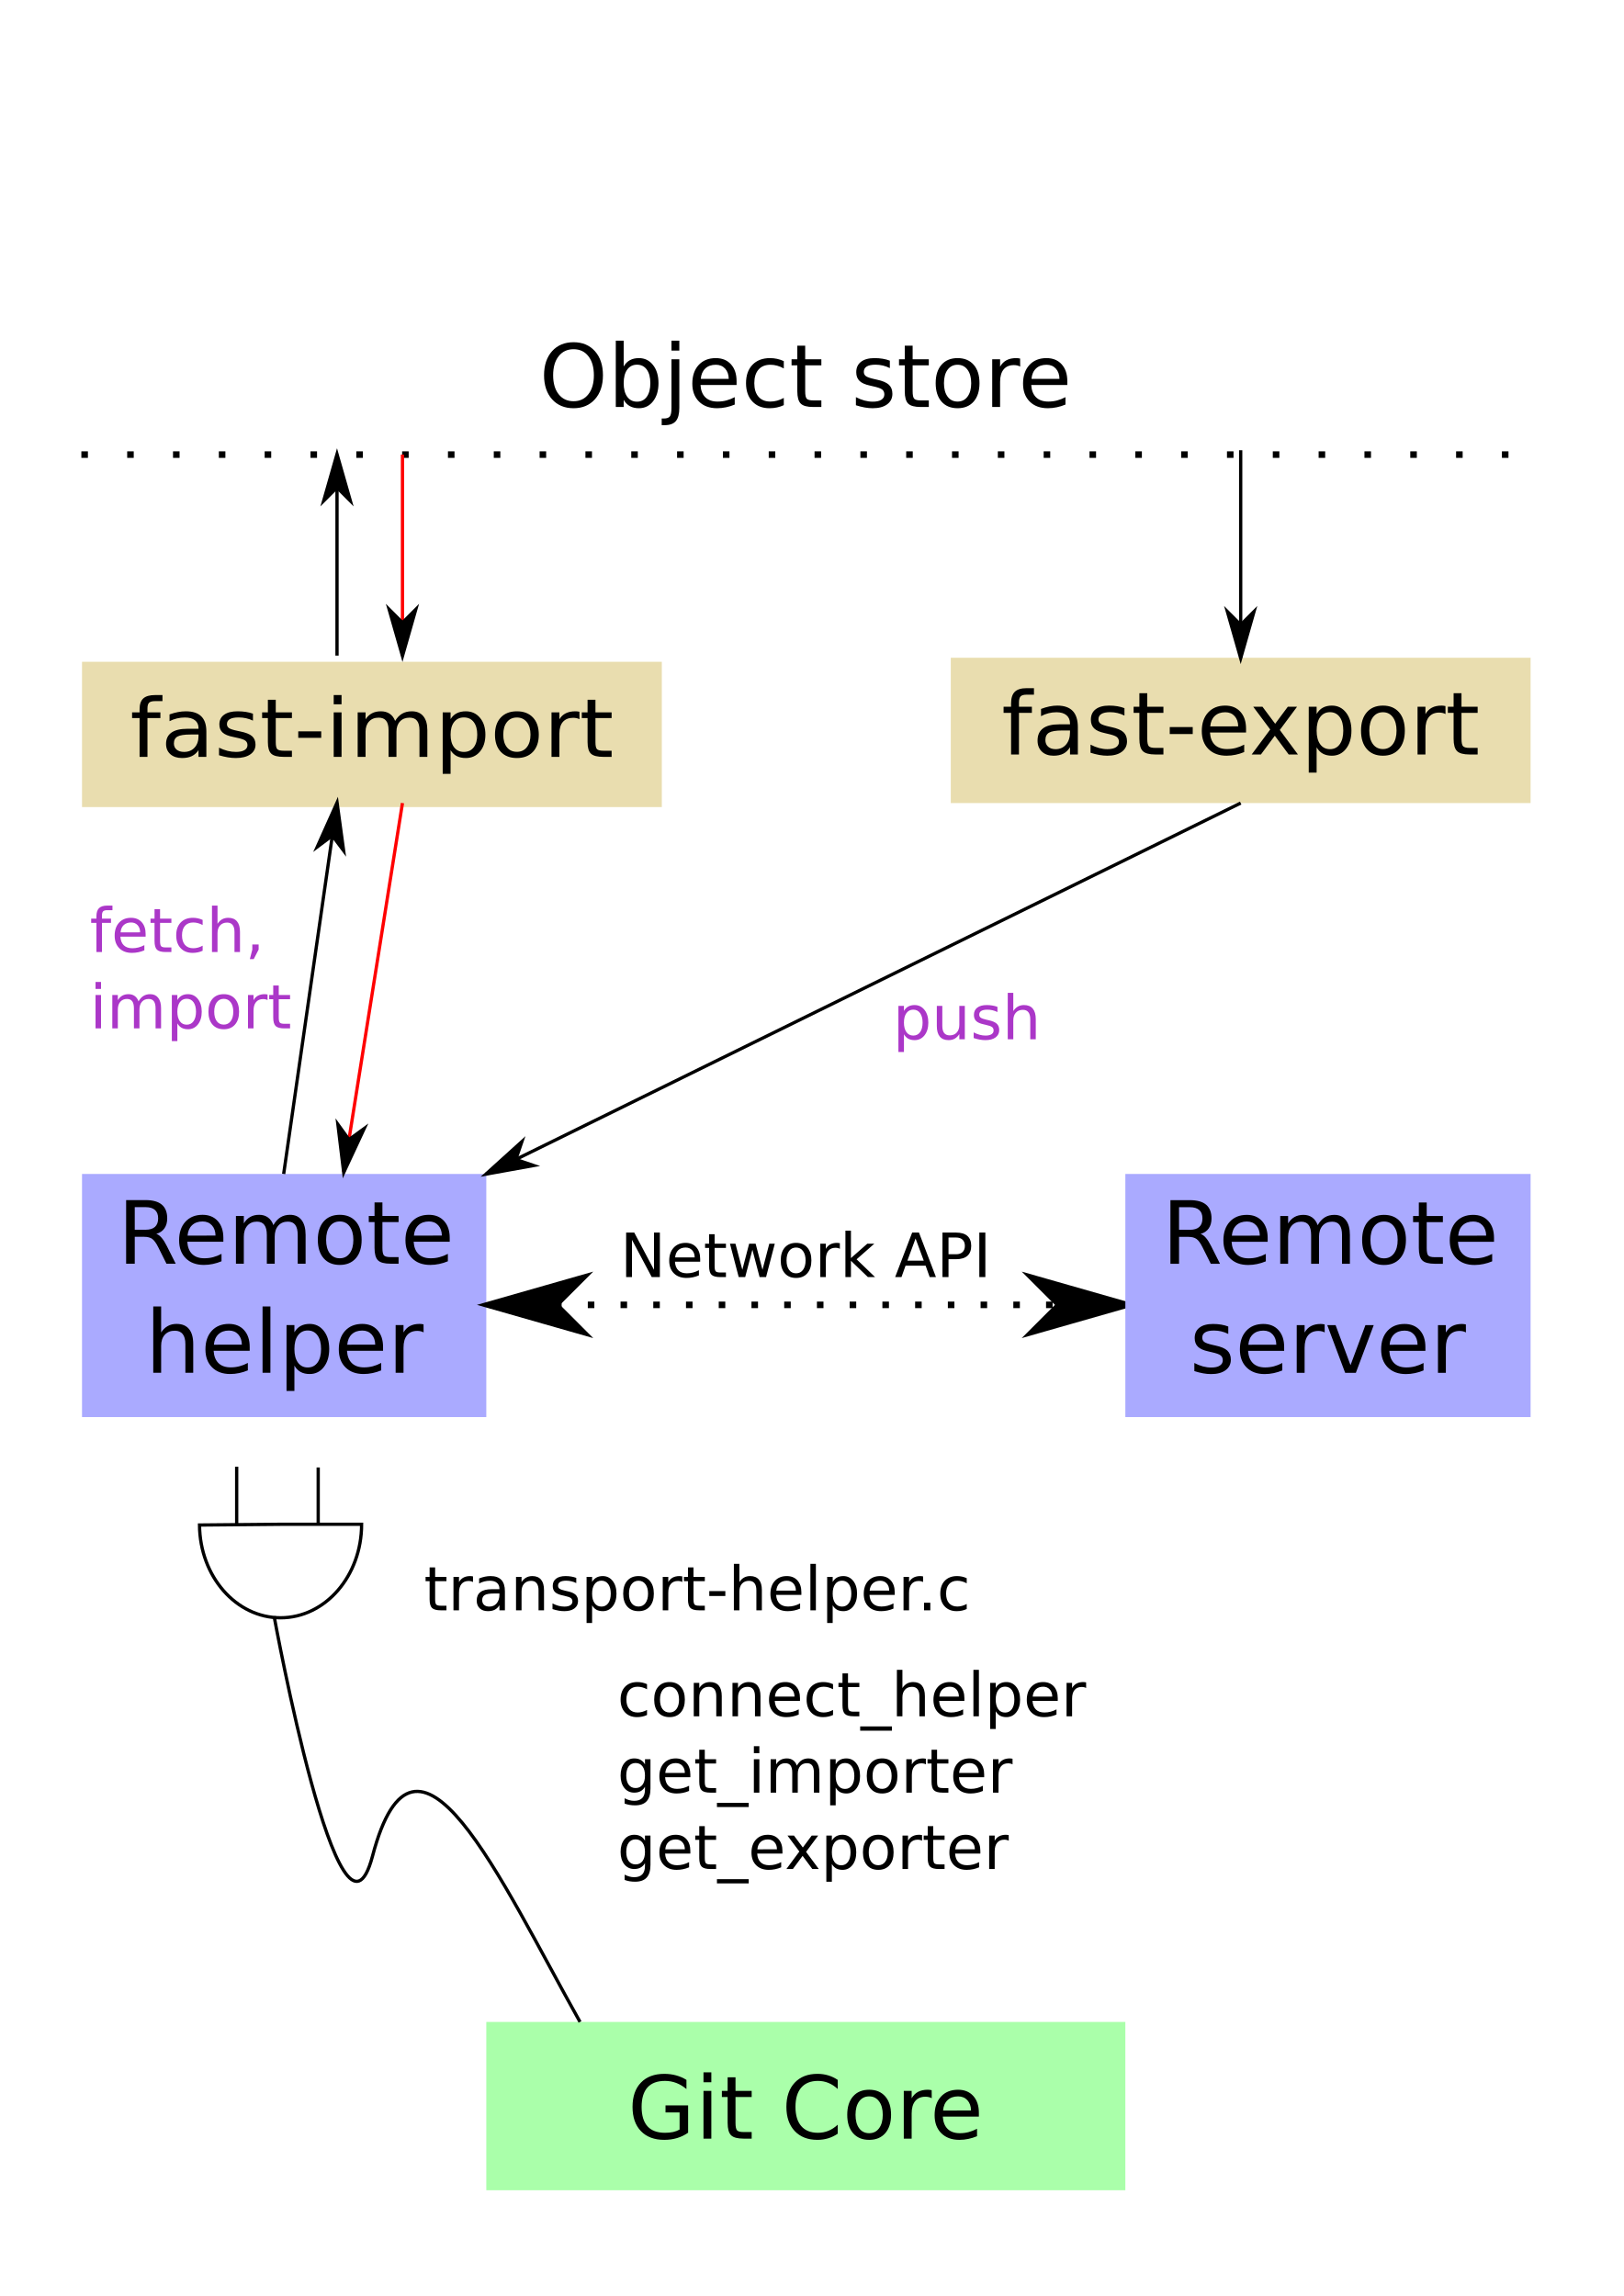
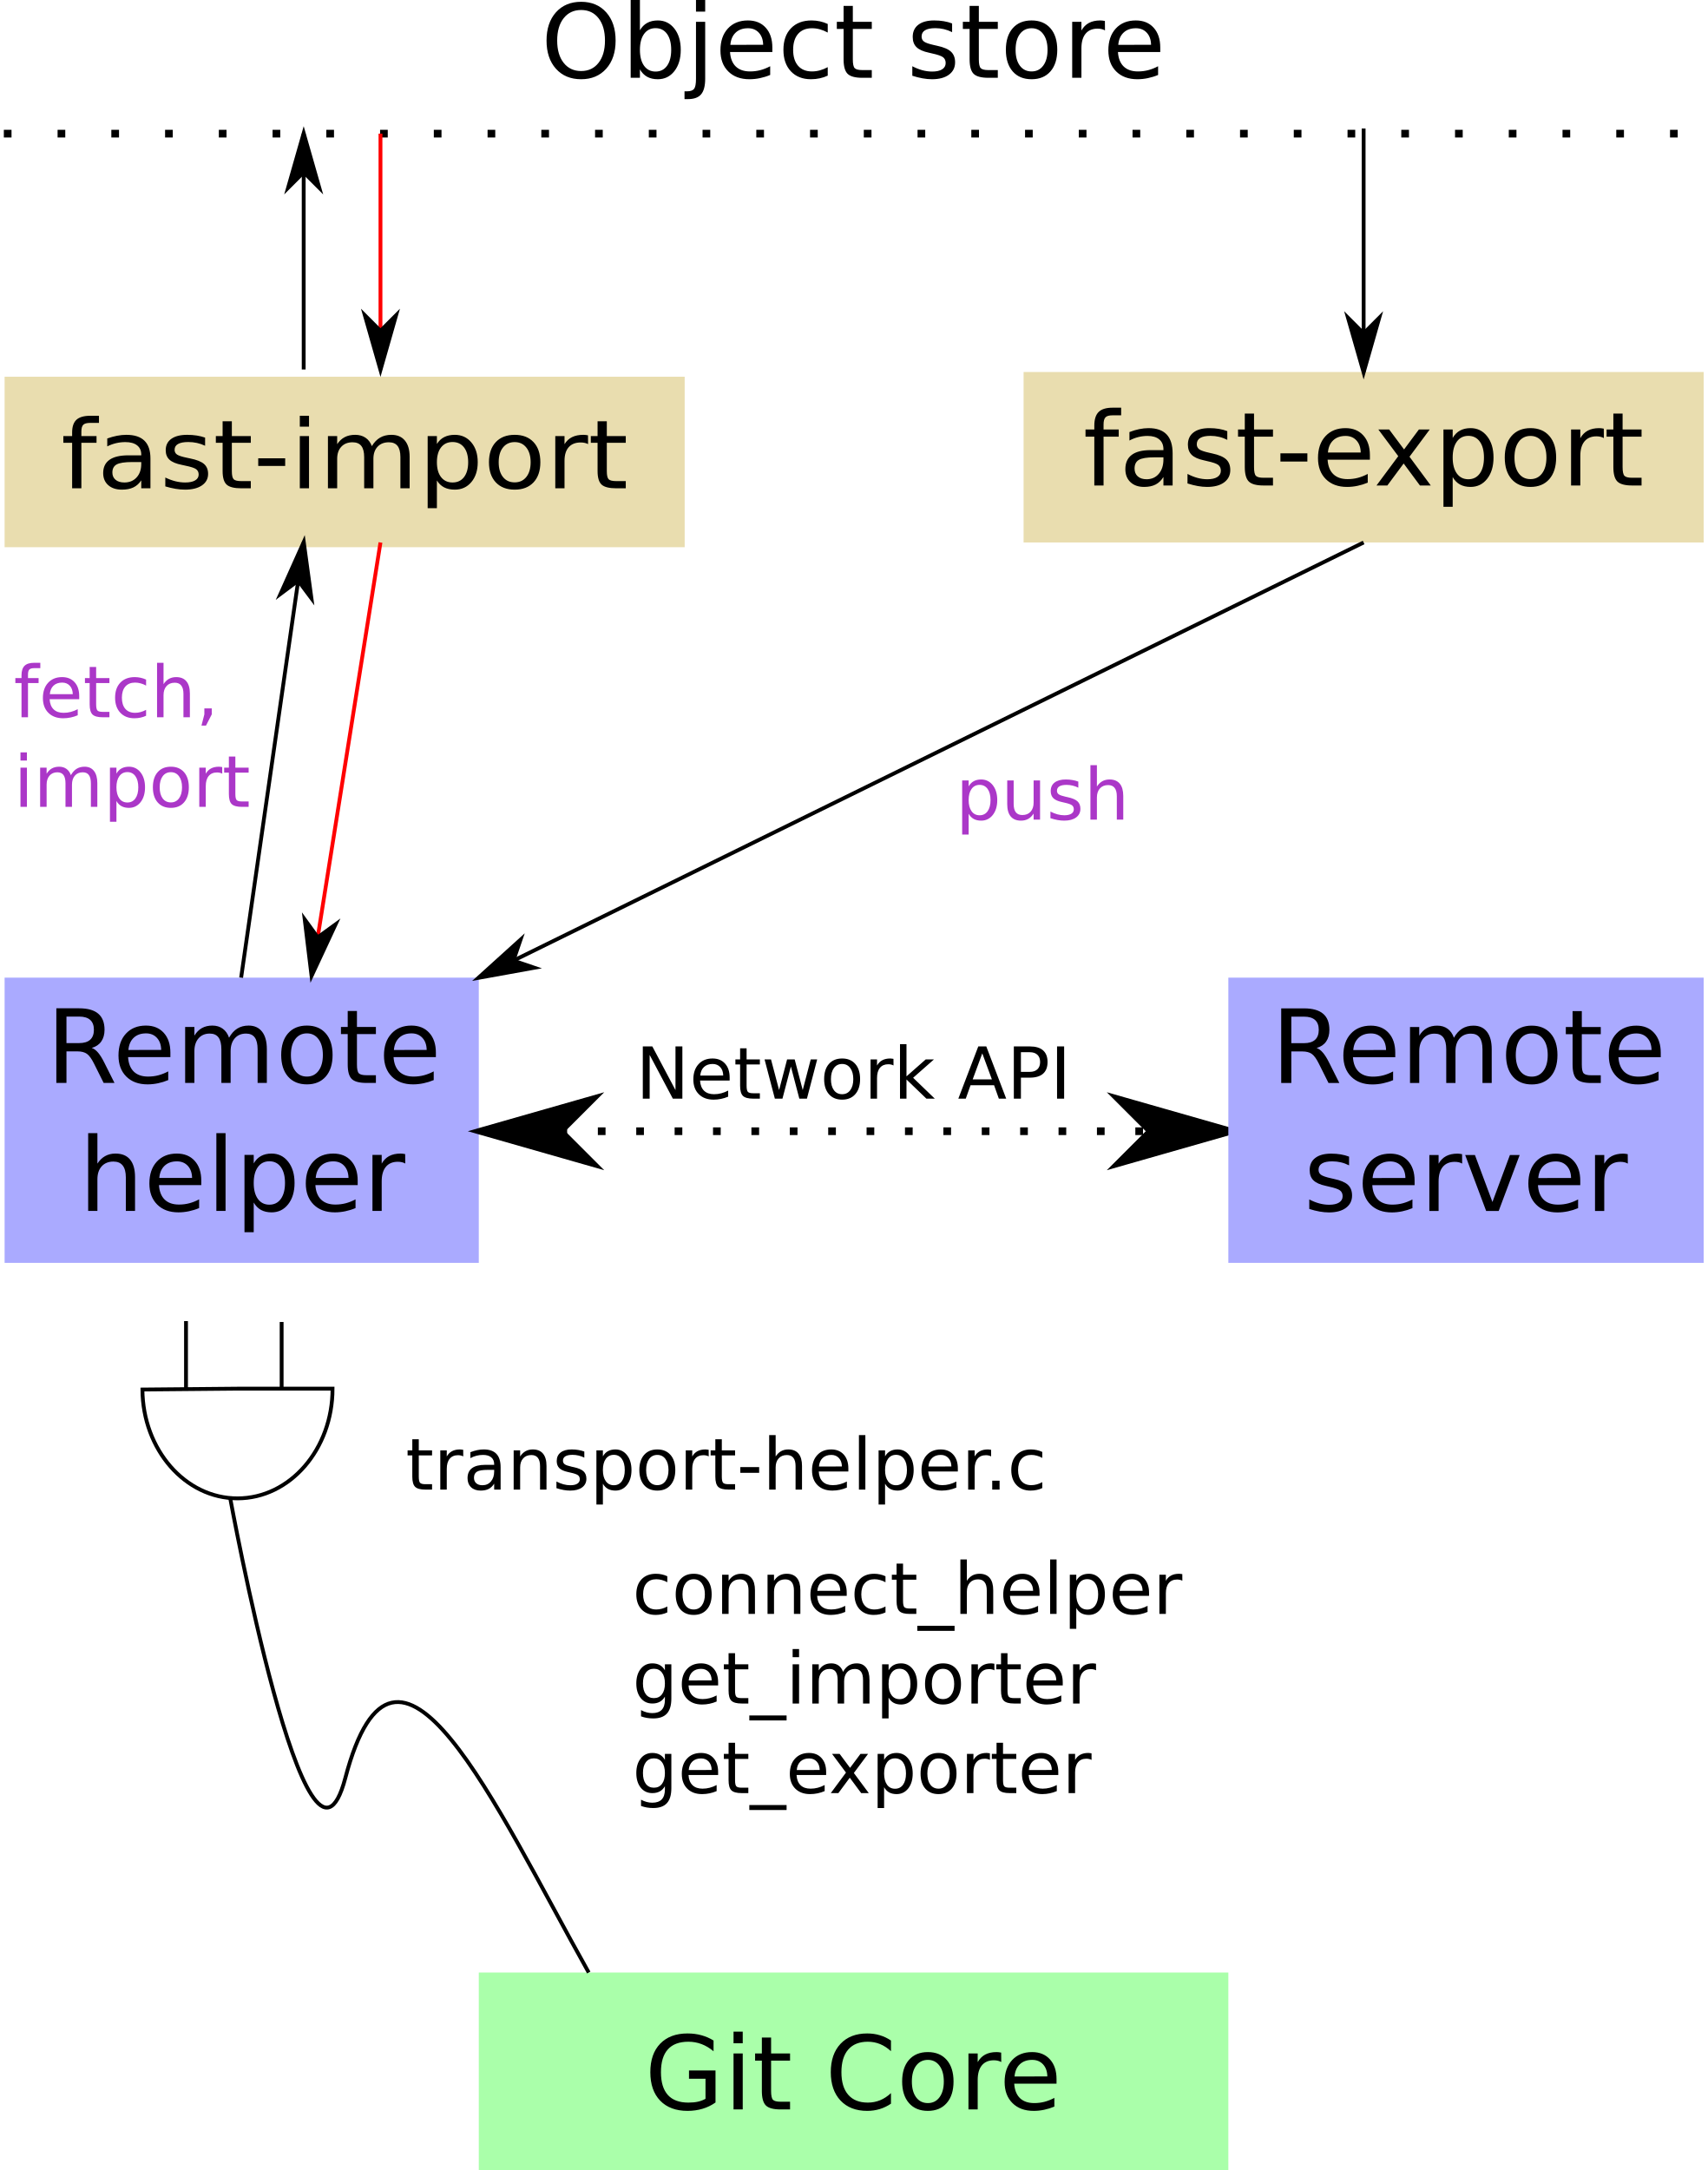
- <svg xmlns="http://www.w3.org/2000/svg" width="744.094" height="1052.362" id="svg2" version="1.1">
+ <svg xmlns="http://www.w3.org/2000/svg" width="667" height="847.736" id="svg2" version="1.1">
  <defs id="defs4">
-     <marker orient="auto" refY="0.0" refX="0.0" id="Arrow1Lstart" style="overflow:visible">
-       <path id="path3707" d="M 0.0,0.0 L 5.0,-5.0 L -12.5,0.0 L 5.0,5.0 L 0.0,0.0 z " style="fill-rule:evenodd;stroke:#000000;stroke-width:1.0pt;marker-start:none" transform="scale(0.8) translate(12.5,0)" />
+     <marker orient="auto" refY="0" refX="0" id="Arrow1Lstart" style="overflow:visible">
+       <path id="path3707" d="M 0,0 5,-5 -12.5,0 5,5 0,0 z" style="fill-rule:evenodd;stroke:#000000;stroke-width:1pt;marker-start:none" transform="matrix(0.8,0,0,0.8,10,0)" />
    </marker>
-     <marker orient="auto" refY="0.0" refX="0.0" id="Arrow1Lend" style="overflow:visible;">
-       <path id="path3710" d="M 0.0,0.0 L 5.0,-5.0 L -12.5,0.0 L 5.0,5.0 L 0.0,0.0 z " style="fill-rule:evenodd;stroke:#000000;stroke-width:1.0pt;marker-start:none;" transform="scale(0.8) rotate(180) translate(12.5,0)" />
+     <marker orient="auto" refY="0" refX="0" id="Arrow1Lend" style="overflow:visible">
+       <path id="path3710" d="M 0,0 5,-5 -12.5,0 5,5 0,0 z" style="fill-rule:evenodd;stroke:#000000;stroke-width:1pt;marker-start:none" transform="matrix(-0.8,0,0,-0.8,-10,0)" />
    </marker>
    <marker orient="auto" refY="0" refX="0" id="Arrow1Lend-0" style="overflow:visible">
      <path id="path3710-6" d="M 0,0 5,-5 -12.5,0 5,5 0,0 z" style="fill-rule:evenodd;stroke:#000000;stroke-width:1pt;marker-start:none" transform="matrix(-0.8,0,0,-0.8,-10,0)" />
    </marker>
  </defs>
-   <g id="layer1">
+   <g id="layer1" transform="translate(-35.78571,-156.1513)">
    <g id="g5363" transform="translate(2.7832031e-6,-36.42007)">
      <rect y="963.164" x="222.857" height="77.143" width="292.857" id="rect2816" style="fill:#aaffaa;fill-opacity:1;stroke:none" />
      <text id="text2818" y="1016.648" x="287.626" style="font-size:40px;font-style:normal;font-weight:normal;fill:#000000;fill-opacity:1;stroke:none;font-family:Bitstream Vera Sans" xml:space="preserve">
        <tspan y="1016.648" x="287.626" id="tspan2820">Git Core</tspan>
      </text>
    </g>
    <g id="g2852" transform="translate(28.57143,154.2857)">
      <path id="path2822" d="m 97.046,586.551 c 0,0 30.308,166.027 45.095,109.893 20,-75.925 58.244,10.287 95.098,76.014" style="fill:none;stroke:#000000;stroke-width:1.5;stroke-linecap:butt;stroke-linejoin:miter;stroke-miterlimit:4;stroke-opacity:1;stroke-dasharray:none" />
      <path transform="translate(0,-8)" d="m 137.143,552.362 c 0,23.669 -16.629,42.857 -37.143,42.857 -20.399,0 -36.98,-18.982 -37.142,-42.518 L 100,552.362 z" id="path2824" style="fill:none;stroke:#000000;stroke-width:1.5;stroke-miterlimit:4;stroke-dasharray:none" />
      <path id="path2828" d="m 79.892,544.122 0,-26.154" style="fill:none;stroke:#000000;stroke-width:1.5;stroke-linecap:butt;stroke-linejoin:miter;stroke-miterlimit:4;stroke-opacity:1;stroke-dasharray:none" />
      <path id="path2828-5" d="m 117.251,544.47 0,-26.154" style="fill:none;stroke:#000000;stroke-width:1.5;stroke-linecap:butt;stroke-linejoin:miter;stroke-miterlimit:4;stroke-opacity:1;stroke-dasharray:none" />
    </g>
    <g id="g4524" transform="translate(-3.8146973e-6,1.7492189e-6)">
      <rect y="538.076" x="37.584" height="111.429" width="185.273" id="rect3630" style="fill:#aaaaff;stroke:none" />
      <text id="text3632" y="579.211" x="53.877" style="font-size:40px;font-style:normal;font-weight:normal;fill:#000000;fill-opacity:1;stroke:none;font-family:Bitstream Vera Sans" xml:space="preserve">
        <tspan y="579.211" x="53.877" id="tspan3634">Remote</tspan>
        <tspan id="tspan3636" y="629.211" x="53.877"> helper</tspan>
      </text>
    </g>
    <g id="g3697" transform="matrix(1,0,0,0.932358,-285.273,97.33465)">
      <rect y="220.934" x="322.857" height="71.429" width="265.714" id="rect3642" style="fill:#e9ddaf;fill-opacity:1;stroke:none" />
      <text id="text3644" y="267.683" x="344.884" style="font-size:40px;font-style:normal;font-weight:normal;fill:#000000;fill-opacity:1;stroke:none;font-family:Bitstream Vera Sans" xml:space="preserve">
        <tspan y="267.683" x="344.884" id="tspan3646">fast-import</tspan>
      </text>
    </g>
    <g id="g3692" transform="translate(157.1429,-14.28572)">
      <rect y="315.765" x="278.571" height="66.597" width="265.714" id="rect3642-0" style="fill:#e9ddaf;fill-opacity:1;stroke:none" />
      <text id="text3644-3" y="360.099" x="301.848" style="font-size:40px;font-style:normal;font-weight:normal;fill:#000000;fill-opacity:1;stroke:none;font-family:Bitstream Vera Sans" xml:space="preserve">
        <tspan y="360.099" x="301.848" id="tspan3646-6">fast-export</tspan>
      </text>
    </g>
    <text xml:space="preserve" style="font-size:40px;font-style:normal;font-weight:normal;fill:#000000;fill-opacity:1;stroke:none;font-family:Bitstream Vera Sans" x="194.286" y="738.076" id="text3676">
      <tspan id="tspan3678" x="194.286" y="738.076" style="font-size:28px">transport-helper.c</tspan>
    </text>
    <text xml:space="preserve" style="font-size:40px;font-style:normal;font-weight:normal;fill:#000000;fill-opacity:1;stroke:none;font-family:Bitstream Vera Sans" x="282.857" y="786.648" id="text3680">
      <tspan id="tspan3682" x="282.857" y="786.648" style="font-size:28px">connect_helper</tspan>
      <tspan x="282.857" y="821.648" id="tspan3684" style="font-size:28px">get_importer</tspan>
      <tspan x="282.857" y="856.648" id="tspan3688" style="font-size:28px">get_exporter</tspan>
    </text>
-     <path style="fill:#000000;stroke:#000000;stroke-width:3;stroke-linecap:butt;stroke-linejoin:miter;stroke-miterlimit:4;stroke-opacity:1;stroke-dasharray:3,12;stroke-dashoffset:0;marker-start:url(#Arrow1Lstart);marker-mid:none;marker-end:url(#Arrow1Lend)" d="m 224.375,598.076 291.339,0" id="path3702" />
+     <path style="fill:#000000;stroke:#000000;stroke-width:3;stroke-linecap:butt;stroke-linejoin:miter;stroke-miterlimit:4;stroke-opacity:1;stroke-dasharray:3, 12;stroke-dashoffset:0;marker-start:url(#Arrow1Lstart);marker-mid:none;marker-end:url(#Arrow1Lend)" d="m 224.375,598.076 291.339,0" id="path3702" />
    <g id="g5403">
      <rect y="538.076" x="515.714" height="111.429" width="185.714" id="rect3630-0" style="fill:#aaaaff;stroke:none" />
      <text id="text3632-6" y="579.237" x="532.448" style="font-size:40px;font-style:normal;font-weight:normal;fill:#000000;fill-opacity:1;stroke:none;font-family:Bitstream Vera Sans" xml:space="preserve">
        <tspan y="579.237" x="532.448" id="tspan3634-3">Remote</tspan>
        <tspan id="tspan3636-2" y="629.237" x="532.448"> server</tspan>
      </text>
    </g>
    <path id="path5396" d="m 37.286,208.362 664,0" style="fill:none;stroke:#000000;stroke-width:3;stroke-linecap:butt;stroke-linejoin:miter;stroke-miterlimit:4;stroke-opacity:1;stroke-dasharray:3, 18;stroke-dashoffset:0" />
    <text id="text4564" y="585.35" x="284.192" style="font-size:40px;font-style:normal;font-weight:normal;fill:#000000;fill-opacity:1;stroke:none;font-family:Bitstream Vera Sans" xml:space="preserve">
      <tspan style="font-size:28px" y="585.35" x="284.192" id="tspan4566">Network API</tspan>
    </text>
    <path id="path4570" d="m 130,538.076 24.441,-170" style="fill:none;stroke:#000000;stroke-width:1.5;stroke-linecap:butt;stroke-linejoin:miter;stroke-miterlimit:4;stroke-opacity:1;stroke-dasharray:none;marker-mid:none;marker-end:url(#Arrow1Lend)" />
-     <path id="path4572" d="m 222.857,538.076 345.714,-170" style="fill:none;stroke:#000000;stroke-width:1.5;stroke-linecap:butt;stroke-linejoin:miter;stroke-miterlimit:4;stroke-opacity:1;stroke-dasharray:none;marker-end:none;marker-start:url(#Arrow1Lstart)" />
+     <path id="path4572" d="m 222.857,538.076 345.714,-170" style="fill:none;stroke:#000000;stroke-width:1.5;stroke-linecap:butt;stroke-linejoin:miter;stroke-miterlimit:4;stroke-opacity:1;stroke-dasharray:none;marker-start:url(#Arrow1Lstart);marker-end:none" />
    <text xml:space="preserve" style="font-size:40px;font-style:normal;font-weight:normal;fill:#ab37c8;fill-opacity:1;stroke:none;font-family:Bitstream Vera Sans" x="409.171" y="476.35" id="text5370">
      <tspan id="tspan5372" x="409.171" y="476.35" style="font-size:28px;fill:#ab37c8">push</tspan>
    </text>
    <text xml:space="preserve" style="font-size:40px;font-style:normal;font-weight:normal;fill:#ab37c8;fill-opacity:1;stroke:none;font-family:Bitstream Vera Sans" x="41.143" y="436.362" id="text5374">
      <tspan id="tspan5376" x="41.143" y="436.362" style="font-size:28px;fill:#ab37c8">fetch,</tspan>
      <tspan x="41.143" y="471.362" id="tspan5378" style="font-size:28px;fill:#ab37c8">import</tspan>
    </text>
    <text xml:space="preserve" style="font-size:40px;font-style:normal;font-weight:normal;fill:#000000;fill-opacity:1;stroke:none;font-family:Bitstream Vera Sans" x="247.079" y="186.542" id="text5409">
      <tspan id="tspan5411" x="247.079" y="186.542">Object store</tspan>
    </text>
-     <path id="path4570-1" d="M 157.547,537.219 184.441,368.076" style="fill:none;stroke:#ff0000;stroke-width:1.5;stroke-linecap:butt;stroke-linejoin:miter;stroke-miterlimit:4;stroke-opacity:1;stroke-dasharray:none;marker-mid:none;marker-end:none;marker-start:url(#Arrow1Lstart)" />
-     <path style="fill:none;stroke:#000000;stroke-width:1.5;stroke-linecap:butt;stroke-linejoin:miter;stroke-opacity:1;marker-start:none;marker-end:url(#Arrow1Lend-0);stroke-miterlimit:4;stroke-dasharray:none" d="m 154.441,300.492 0,-92.13" id="path5821" />
+     <path id="path4570-1" d="M 157.547,537.219 184.441,368.076" style="fill:none;stroke:#ff0000;stroke-width:1.5;stroke-linecap:butt;stroke-linejoin:miter;stroke-miterlimit:4;stroke-opacity:1;stroke-dasharray:none;marker-start:url(#Arrow1Lstart);marker-mid:none;marker-end:none" />
+     <path style="fill:none;stroke:#000000;stroke-width:1.5;stroke-linecap:butt;stroke-linejoin:miter;stroke-miterlimit:4;stroke-opacity:1;stroke-dasharray:none;marker-start:none;marker-end:url(#Arrow1Lend-0)" d="m 154.441,300.492 0,-92.13" id="path5821" />
    <path style="fill:none;stroke:#ff0000;stroke-width:1.5;stroke-linecap:butt;stroke-linejoin:miter;stroke-miterlimit:4;stroke-opacity:1;stroke-dasharray:none;marker-start:url(#Arrow1Lstart)" d="m 184.441,300.492 0,-92.13" id="path5821-5" />
-     <path style="fill:none;stroke:#000000;stroke-width:1.5;stroke-linecap:butt;stroke-linejoin:miter;stroke-opacity:1;marker-end:url(#Arrow1Lend-0);stroke-miterlimit:4;stroke-dasharray:none" d="m 568.571,206.362 0,95.117" id="path6979" />
+     <path style="fill:none;stroke:#000000;stroke-width:1.5;stroke-linecap:butt;stroke-linejoin:miter;stroke-miterlimit:4;stroke-opacity:1;stroke-dasharray:none;marker-end:url(#Arrow1Lend-0)" d="m 568.571,206.362 0,95.117" id="path6979" />
  </g>
</svg>
